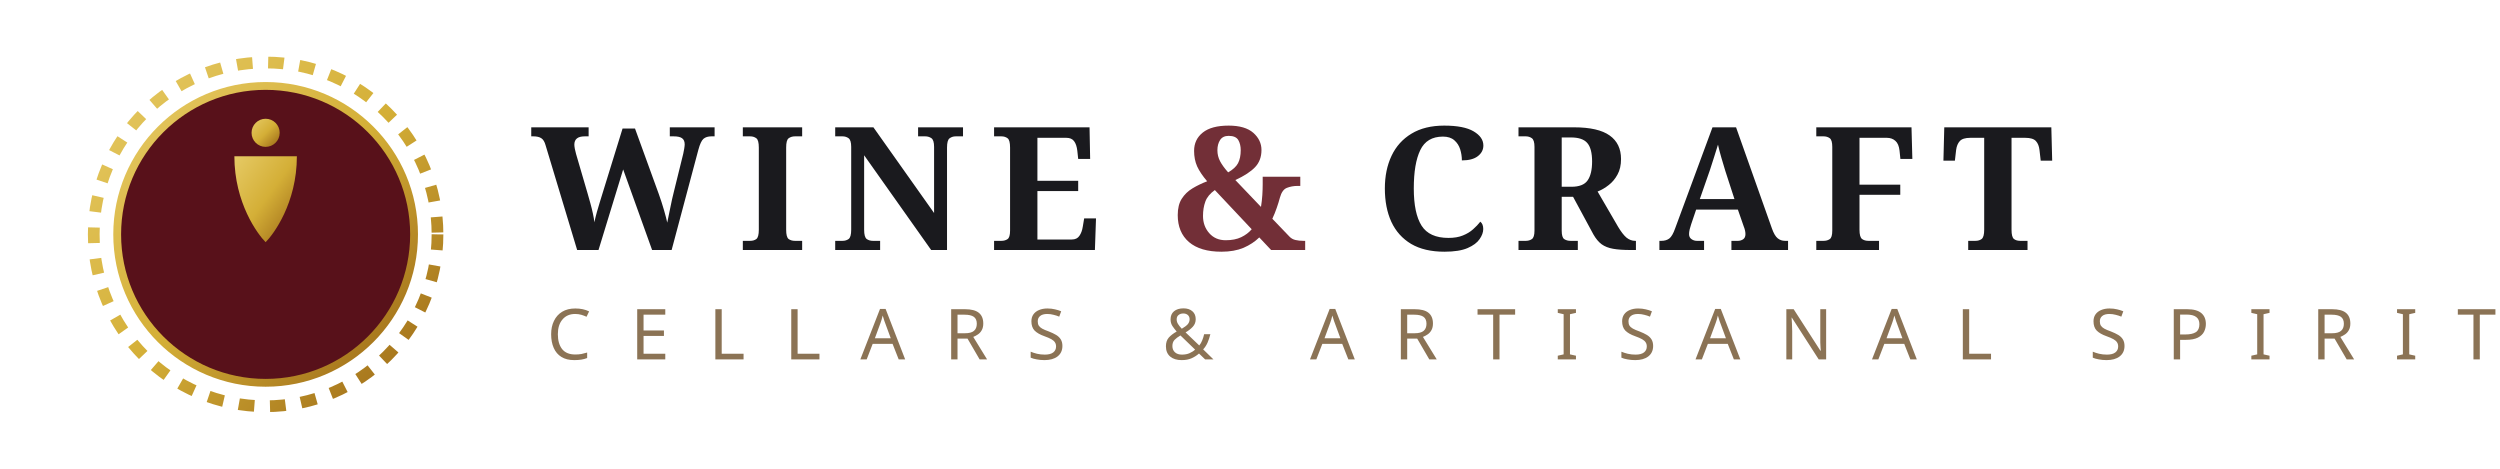
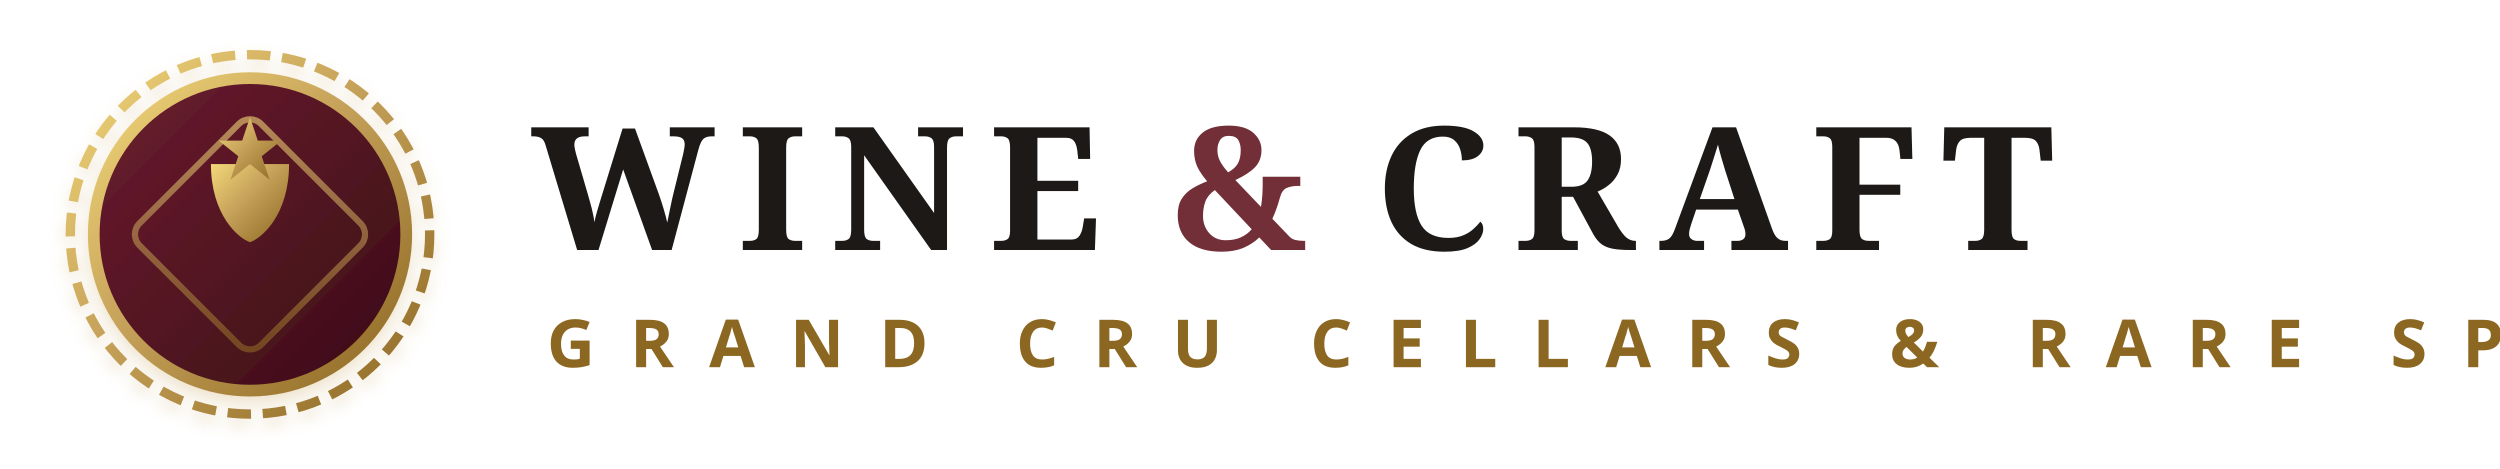
<svg xmlns="http://www.w3.org/2000/svg" viewBox="0 0 320 60" width="320" height="60">
  <defs>
-     <linearGradient id="goldGrad" x1="0%" y1="0%" x2="100%" y2="100%">
-       <stop offset="0%" stop-color="#E6CA65" />
-       <stop offset="50%" stop-color="#D4AF37" />
-       <stop offset="100%" stop-color="#996515" />
+     <linearGradient id="goldGradLtr" x1="0%" y1="0%" x2="100%" y2="100%">
+       <stop offset="0%" stop-color="#F2D879" />
+       <stop offset="45%" stop-color="#C5A059" />
+       <stop offset="100%" stop-color="#8C6721" />
    </linearGradient>
+     <linearGradient id="wineGradLtr" x1="0%" y1="0%" x2="100%" y2="100%">
+       <stop offset="0%" stop-color="#6B1D2F" />
+       <stop offset="100%" stop-color="#3A0D15" />
+     </linearGradient>
+     <filter id="subtleGlowLtr" x="-20%" y="-20%" width="140%" height="140%">
+       <feDropShadow dx="0" dy="1" stdDeviation="1" flood-color="#C5A059" flood-opacity="0.3" />
+     </filter>
  </defs>
-   <g transform="translate(10, 6)">
-     <circle cx="24" cy="24" r="22" fill="none" stroke="url(#goldGrad)" stroke-width="1.5" stroke-dasharray="2 2" />
-     <circle cx="24" cy="24" r="19" fill="#58111A" stroke="url(#goldGrad)" stroke-width="1" />
-     <path d="M20 14 H28 C28 20 25 24 24 25 C23 24 20 20 20 14 Z" fill="url(#goldGrad)" />
-     <line x1="24" y1="25" x2="24" y2="32" stroke="url(#goldGrad)" stroke-width="1.5" stroke-linecap="round" />
-     <line x1="19" y1="32" x2="29" y2="32" stroke="url(#goldGrad)" stroke-width="1.5" stroke-linecap="round" />
-     <circle cx="24" cy="11" r="1.8" fill="url(#goldGrad)" />
+   <g transform="translate(8, 6)" filter="url(#subtleGlowLtr)">
+     <circle cx="24" cy="24" r="23" fill="none" stroke="url(#goldGradLtr)" stroke-width="1.2" stroke-dasharray="3 1.5" />
+     <circle cx="24" cy="24" r="20" fill="url(#wineGradLtr)" stroke="url(#goldGradLtr)" stroke-width="1.5" />
+     <rect x="13" y="13" width="22" height="22" rx="2" fill="none" stroke="url(#goldGradLtr)" stroke-width="0.8" transform="rotate(45 24 24)" opacity="0.6" />
+     <path d="M19 15 H29 C29 21.5 25.5 24.5 24 25 C22.5 24.5 19 21.5 19 15 Z" fill="url(#goldGradLtr)" />
+     <line x1="24" y1="25" x2="24" y2="33" stroke="url(#goldGradLtr)" stroke-width="1.6" stroke-linecap="round" />
+     <line x1="18.5" y1="33" x2="29.5" y2="33" stroke="url(#goldGradLtr)" stroke-width="1.6" stroke-linecap="round" />
+     <polygon points="24,9 25,12 28,12 25.5,14 26.5,17 24,15 21.5,17 22.5,14 20,12 23,12" fill="url(#goldGradLtr)" />
  </g>
-   <text x="68" y="32" font-family="'Cinzel', 'Playfair Display', Georgia, serif" font-size="22" font-weight="700" letter-spacing="3" fill="#1A1A1E">WINE <tspan fill="#722F37">&amp;</tspan> CRAFT</text>
-   <text x="70" y="46" font-family="'Plus Jakarta Sans', sans-serif" font-size="9" font-weight="500" letter-spacing="5" fill="#8B7355">CELLARS &amp; ARTISANAL SPIRITS</text>
+   <text x="68" y="32" font-family="'Cinzel', 'Playfair Display', Georgia, serif" font-size="22" font-weight="700" letter-spacing="3" fill="#1C1917">
+     WINE <tspan fill="#722F37">&amp;</tspan> CRAFT
+   </text>
+   <text x="70" y="47" font-family="'Plus Jakarta Sans', sans-serif" font-size="8.5" font-weight="600" letter-spacing="4.5" fill="#8C6721">
+     GRAND CRU CELLARS &amp; RARE SPIRITS
+   </text>
</svg>
